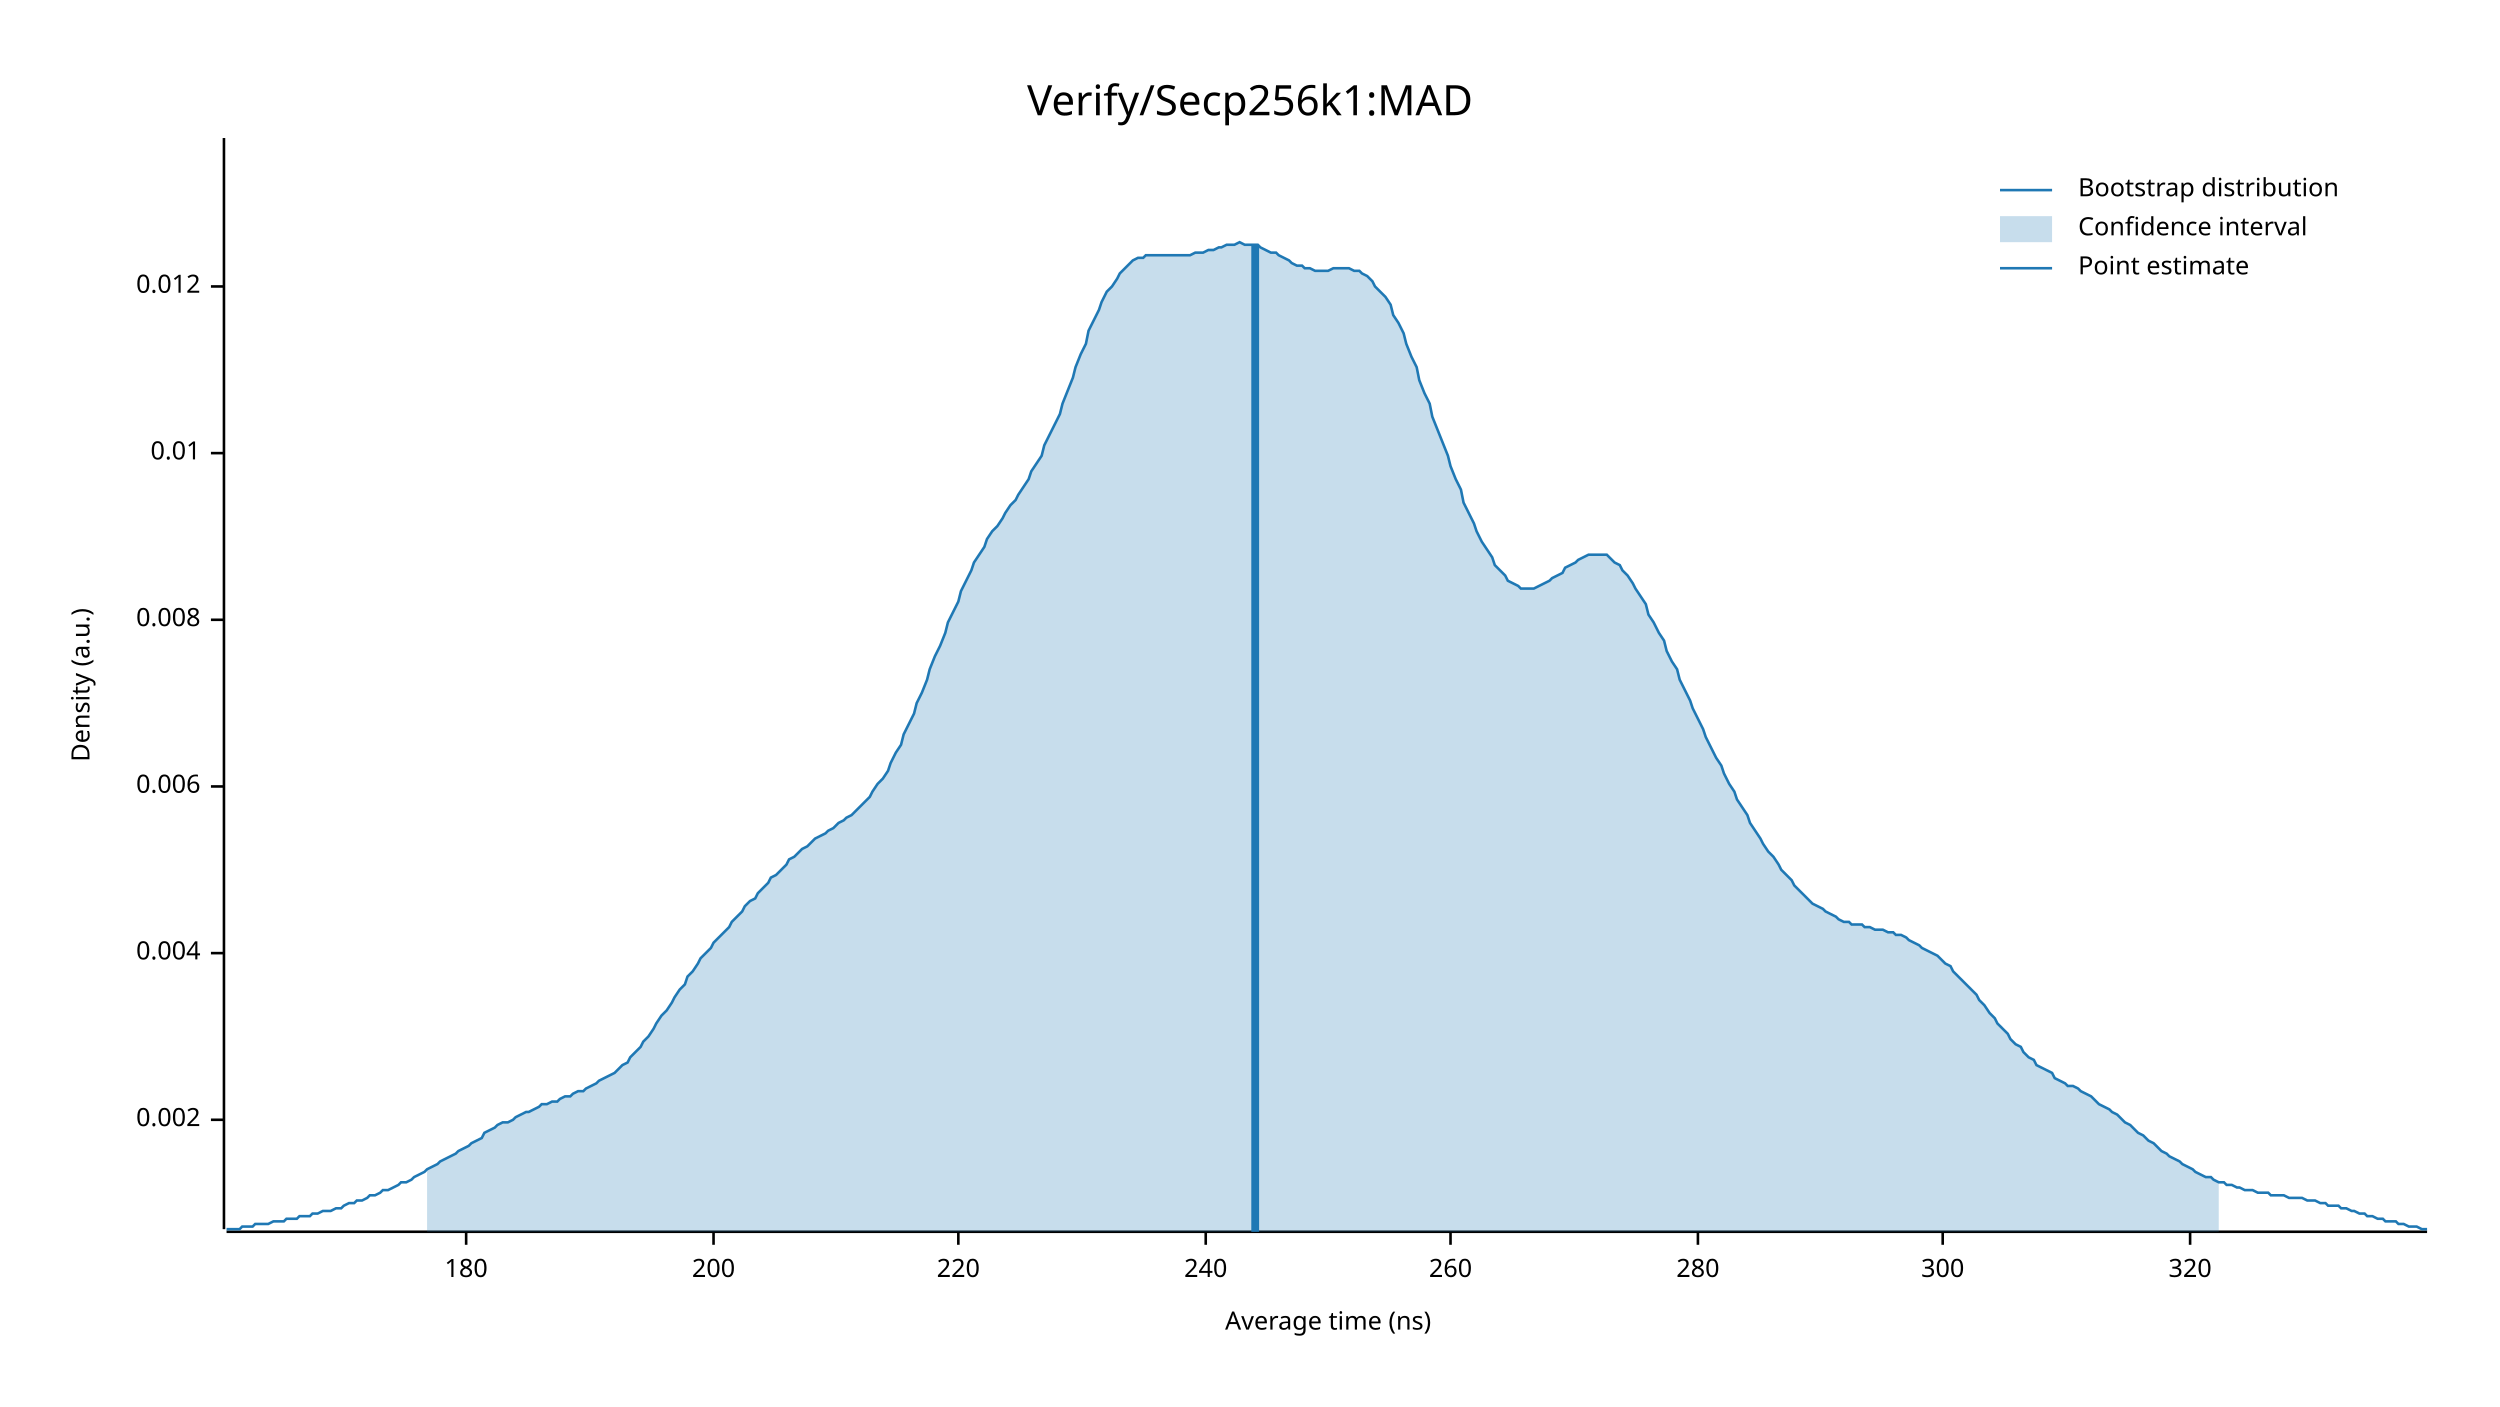
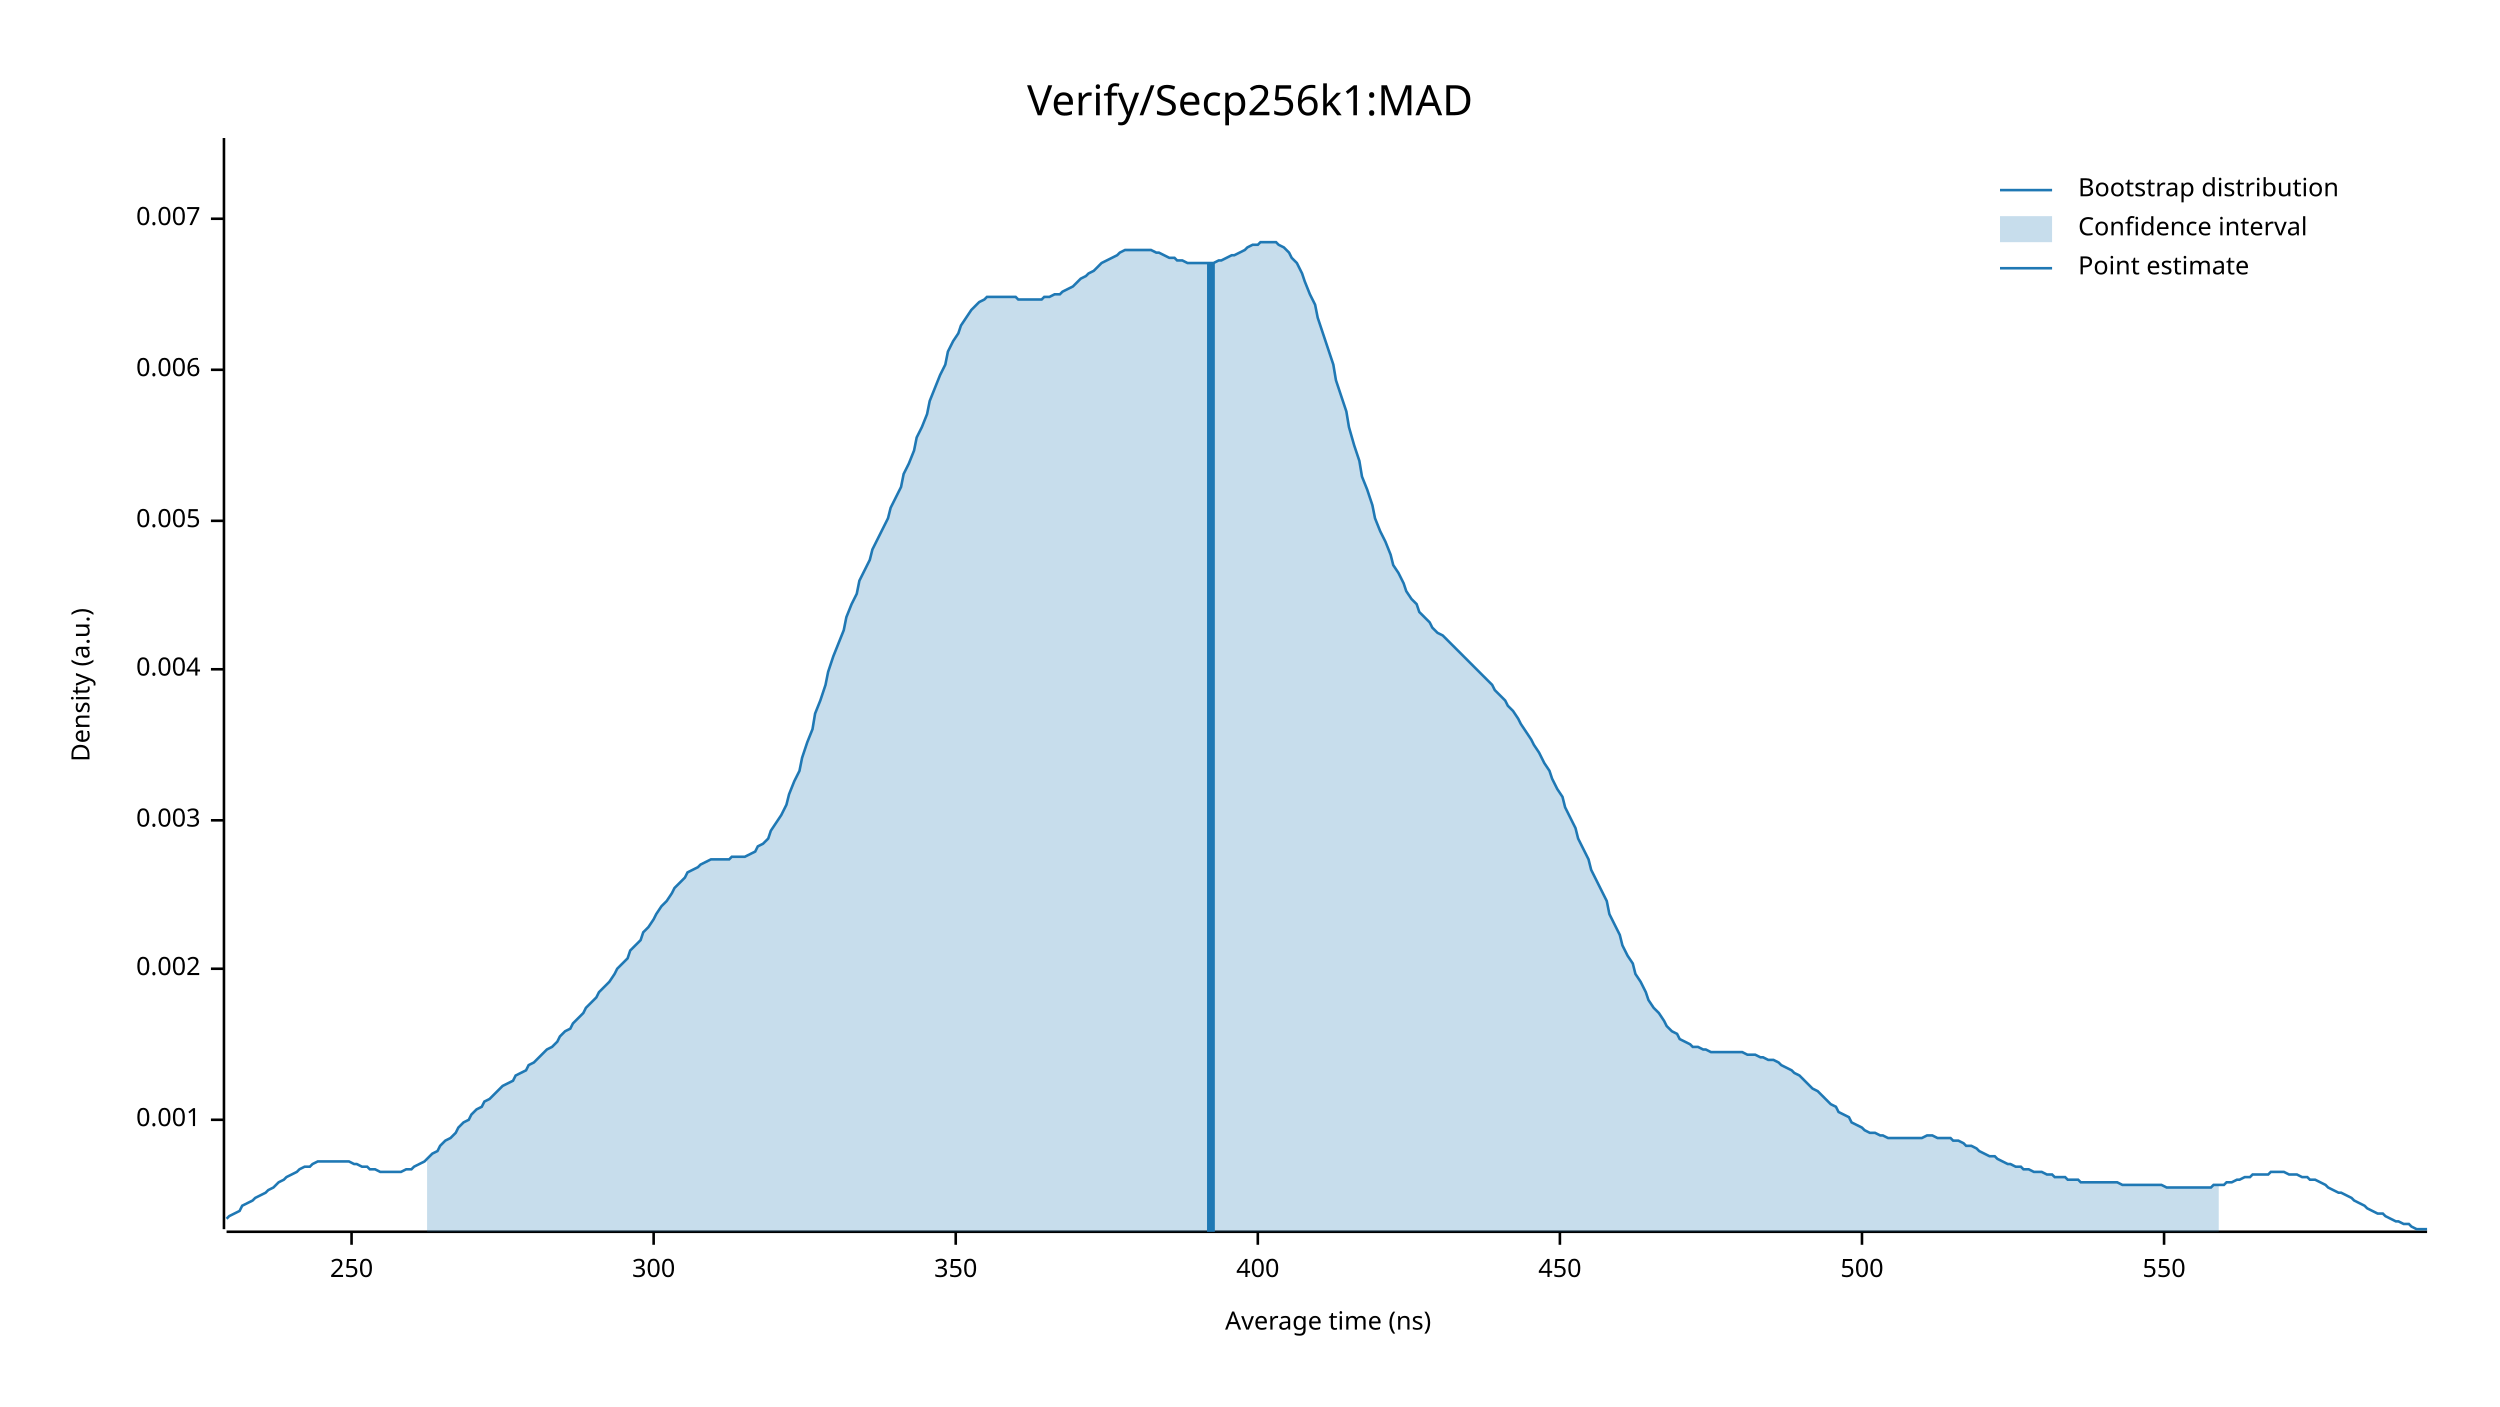
<svg xmlns="http://www.w3.org/2000/svg" width="960" height="540" viewBox="0 0 960 540">
  <text x="480" y="32" dy="0.76em" text-anchor="middle" font-family="sans-serif" font-size="16.129" opacity="1" fill="#000000">
Verify/Secp256k1:MAD
</text>
  <text x="27" y="263" dy="0.76em" text-anchor="middle" font-family="sans-serif" font-size="9.677" opacity="1" fill="#000000" transform="rotate(270, 27, 263)">
Density (a.u.)
</text>
  <text x="510" y="513" dy="-0.5ex" text-anchor="middle" font-family="sans-serif" font-size="9.677" opacity="1" fill="#000000">
Average time (ns)
</text>
  <polyline fill="none" opacity="1" stroke="#000000" stroke-width="1" points="86,53 86,472 " />
  <text x="77" y="430" dy="0.5ex" text-anchor="end" font-family="sans-serif" font-size="9.677" opacity="1" fill="#000000">
+ 0.001
+ </text>
+   <polyline fill="none" opacity="1" stroke="#000000" stroke-width="1" points="81,430 86,430 " />
+   <text x="77" y="372" dy="0.5ex" text-anchor="end" font-family="sans-serif" font-size="9.677" opacity="1" fill="#000000">
0.002
</text>
-   <polyline fill="none" opacity="1" stroke="#000000" stroke-width="1" points="81,430 86,430 " />
-   <text x="77" y="366" dy="0.5ex" text-anchor="end" font-family="sans-serif" font-size="9.677" opacity="1" fill="#000000">
+   <polyline fill="none" opacity="1" stroke="#000000" stroke-width="1" points="81,372 86,372 " />
+   <text x="77" y="315" dy="0.5ex" text-anchor="end" font-family="sans-serif" font-size="9.677" opacity="1" fill="#000000">
+ 0.003
+ </text>
+   <polyline fill="none" opacity="1" stroke="#000000" stroke-width="1" points="81,315 86,315 " />
+   <text x="77" y="257" dy="0.5ex" text-anchor="end" font-family="sans-serif" font-size="9.677" opacity="1" fill="#000000">
0.004
</text>
-   <polyline fill="none" opacity="1" stroke="#000000" stroke-width="1" points="81,366 86,366 " />
-   <text x="77" y="302" dy="0.5ex" text-anchor="end" font-family="sans-serif" font-size="9.677" opacity="1" fill="#000000">
+   <polyline fill="none" opacity="1" stroke="#000000" stroke-width="1" points="81,257 86,257 " />
+   <text x="77" y="200" dy="0.5ex" text-anchor="end" font-family="sans-serif" font-size="9.677" opacity="1" fill="#000000">
+ 0.005
+ </text>
+   <polyline fill="none" opacity="1" stroke="#000000" stroke-width="1" points="81,200 86,200 " />
+   <text x="77" y="142" dy="0.5ex" text-anchor="end" font-family="sans-serif" font-size="9.677" opacity="1" fill="#000000">
0.006
</text>
-   <polyline fill="none" opacity="1" stroke="#000000" stroke-width="1" points="81,302 86,302 " />
-   <text x="77" y="238" dy="0.5ex" text-anchor="end" font-family="sans-serif" font-size="9.677" opacity="1" fill="#000000">
- 0.008
+   <polyline fill="none" opacity="1" stroke="#000000" stroke-width="1" points="81,142 86,142 " />
+   <text x="77" y="84" dy="0.5ex" text-anchor="end" font-family="sans-serif" font-size="9.677" opacity="1" fill="#000000">
+ 0.007
</text>
-   <polyline fill="none" opacity="1" stroke="#000000" stroke-width="1" points="81,238 86,238 " />
-   <text x="77" y="174" dy="0.5ex" text-anchor="end" font-family="sans-serif" font-size="9.677" opacity="1" fill="#000000">
- 0.01
+   <polyline fill="none" opacity="1" stroke="#000000" stroke-width="1" points="81,84 86,84 " />
+   <polyline fill="none" opacity="1" stroke="#000000" stroke-width="1" points="87,473 932,473 " />
+   <text x="135" y="483" dy="0.76em" text-anchor="middle" font-family="sans-serif" font-size="9.677" opacity="1" fill="#000000">
+ 250
</text>
-   <polyline fill="none" opacity="1" stroke="#000000" stroke-width="1" points="81,174 86,174 " />
-   <text x="77" y="110" dy="0.5ex" text-anchor="end" font-family="sans-serif" font-size="9.677" opacity="1" fill="#000000">
- 0.012
- </text>
-   <polyline fill="none" opacity="1" stroke="#000000" stroke-width="1" points="81,110 86,110 " />
-   <polyline fill="none" opacity="1" stroke="#000000" stroke-width="1" points="87,473 932,473 " />
-   <text x="179" y="483" dy="0.76em" text-anchor="middle" font-family="sans-serif" font-size="9.677" opacity="1" fill="#000000">
- 180
- </text>
-   <polyline fill="none" opacity="1" stroke="#000000" stroke-width="1" points="179,473 179,478 " />
-   <text x="274" y="483" dy="0.76em" text-anchor="middle" font-family="sans-serif" font-size="9.677" opacity="1" fill="#000000">
- 200
- </text>
-   <polyline fill="none" opacity="1" stroke="#000000" stroke-width="1" points="274,473 274,478 " />
-   <text x="368" y="483" dy="0.76em" text-anchor="middle" font-family="sans-serif" font-size="9.677" opacity="1" fill="#000000">
- 220
- </text>
-   <polyline fill="none" opacity="1" stroke="#000000" stroke-width="1" points="368,473 368,478 " />
-   <text x="463" y="483" dy="0.76em" text-anchor="middle" font-family="sans-serif" font-size="9.677" opacity="1" fill="#000000">
- 240
- </text>
-   <polyline fill="none" opacity="1" stroke="#000000" stroke-width="1" points="463,473 463,478 " />
-   <text x="557" y="483" dy="0.76em" text-anchor="middle" font-family="sans-serif" font-size="9.677" opacity="1" fill="#000000">
- 260
- </text>
-   <polyline fill="none" opacity="1" stroke="#000000" stroke-width="1" points="557,473 557,478 " />
-   <text x="652" y="483" dy="0.76em" text-anchor="middle" font-family="sans-serif" font-size="9.677" opacity="1" fill="#000000">
- 280
- </text>
-   <polyline fill="none" opacity="1" stroke="#000000" stroke-width="1" points="652,473 652,478 " />
-   <text x="746" y="483" dy="0.76em" text-anchor="middle" font-family="sans-serif" font-size="9.677" opacity="1" fill="#000000">
+   <polyline fill="none" opacity="1" stroke="#000000" stroke-width="1" points="135,473 135,478 " />
+   <text x="251" y="483" dy="0.76em" text-anchor="middle" font-family="sans-serif" font-size="9.677" opacity="1" fill="#000000">
300
</text>
-   <polyline fill="none" opacity="1" stroke="#000000" stroke-width="1" points="746,473 746,478 " />
-   <text x="841" y="483" dy="0.76em" text-anchor="middle" font-family="sans-serif" font-size="9.677" opacity="1" fill="#000000">
- 320
+   <polyline fill="none" opacity="1" stroke="#000000" stroke-width="1" points="251,473 251,478 " />
+   <text x="367" y="483" dy="0.76em" text-anchor="middle" font-family="sans-serif" font-size="9.677" opacity="1" fill="#000000">
+ 350
</text>
-   <polyline fill="none" opacity="1" stroke="#000000" stroke-width="1" points="841,473 841,478 " />
-   <polyline fill="none" opacity="1" stroke="#1F78B4" stroke-width="1" points="87,472 88,472 90,472 92,472 93,471 95,471 97,471 98,470 100,470 102,470 103,470 105,469 107,469 109,469 110,468 112,468 114,468 115,467 117,467 119,467 120,466 122,466 124,465 125,465 127,465 129,464 131,464 132,463 134,462 136,462 137,461 139,461 141,460 142,459 144,459 146,458 147,457 149,457 151,456 153,455 154,454 156,454 158,453 159,452 161,451 163,450 164,449 166,448 168,447 169,446 171,445 173,444 175,443 176,442 178,441 180,440 181,439 183,438 185,437 186,435 188,434 190,433 191,432 193,431 195,431 197,430 198,429 200,428 202,427 203,427 205,426 207,425 208,424 210,424 212,423 214,423 215,422 217,421 219,421 220,420 222,419 224,419 225,418 227,417 229,416 230,415 232,414 234,413 236,412 237,411 239,409 241,408 242,406 244,404 246,402 247,400 249,398 251,395 252,393 254,390 256,388 258,385 259,383 261,380 263,378 264,375 266,373 268,370 269,368 271,366 273,364 274,362 276,360 278,358 280,356 281,354 283,352 285,350 286,348 288,346 290,345 291,343 293,341 295,339 296,337 298,336 300,334 302,332 303,330 305,329 307,327 308,326 310,325 312,323 313,322 315,321 317,320 318,319 320,318 322,316 324,315 325,314 327,313 329,311 330,310 332,308 334,306 335,304 337,301 339,299 341,296 342,293 344,289 346,286 347,282 349,278 351,274 352,270 354,266 356,261 357,257 359,252 361,248 363,243 364,239 366,235 368,231 369,227 371,223 373,219 374,216 376,213 378,210 379,207 381,204 383,202 385,199 386,197 388,194 390,192 391,190 393,187 395,184 396,181 398,178 400,175 401,171 403,167 405,163 407,159 408,155 410,150 412,145 413,141 415,136 417,132 418,127 420,123 422,119 423,116 425,112 427,110 429,107 430,105 432,103 434,101 435,100 437,99 439,99 440,98 442,98 444,98 445,98 447,98 449,98 451,98 452,98 454,98 456,98 457,98 459,97 461,97 462,97 464,96 466,96 468,95 469,95 471,94 473,94 474,94 476,93 478,94 479,94 481,94 483,94 484,95 486,96 488,97 490,97 491,98 493,99 495,100 496,101 498,102 500,102 501,103 503,103 505,104 506,104 508,104 510,104 512,103 513,103 515,103 517,103 518,103 520,104 522,104 523,105 525,106 527,108 528,110 530,112 532,114 534,117 535,121 537,124 539,128 540,132 542,137 544,141 545,146 547,151 549,155 550,160 552,165 554,170 556,175 557,179 559,184 561,188 562,193 564,197 566,201 567,204 569,208 571,211 573,214 574,217 576,219 578,221 579,223 581,224 583,225 584,226 586,226 588,226 589,226 591,225 593,224 595,223 596,222 598,221 600,220 601,218 603,217 605,216 606,215 608,214 610,213 611,213 613,213 615,213 617,213 618,214 620,216 622,217 623,219 625,221 627,224 628,226 630,229 632,232 633,236 635,239 637,243 639,246 640,250 642,254 644,257 645,261 647,265 649,269 650,272 652,276 654,280 655,283 657,287 659,291 661,294 662,297 664,301 666,304 667,307 669,310 671,313 672,316 674,319 676,322 677,324 679,327 681,329 683,332 684,334 686,336 688,338 689,340 691,342 693,344 694,345 696,347 698,348 700,349 701,350 703,351 705,352 706,353 708,354 710,354 711,355 713,355 715,355 716,356 718,356 720,357 722,357 723,357 725,358 727,358 728,359 730,359 732,360 733,361 735,362 737,363 738,364 740,365 742,366 744,367 745,368 747,370 749,371 750,373 752,375 754,377 755,378 757,380 759,382 760,384 762,386 764,389 766,391 767,393 769,395 771,397 772,399 774,401 776,402 777,404 779,406 781,407 782,409 784,410 786,411 788,412 789,414 791,415 793,416 794,417 796,417 798,418 799,419 801,420 803,421 804,422 806,424 808,425 810,426 811,427 813,428 815,430 816,431 818,432 820,434 821,435 823,436 825,438 827,439 828,440 830,442 832,443 833,444 835,445 837,446 838,447 840,448 842,449 843,450 845,451 847,452 849,452 850,453 852,454 854,454 855,455 857,455 859,456 860,456 862,457 864,457 865,457 867,458 869,458 871,458 872,459 874,459 876,459 877,459 879,460 881,460 882,460 884,460 886,461 887,461 889,461 891,462 893,462 894,463 896,463 898,463 899,464 901,464 903,465 904,465 906,466 908,466 909,467 911,467 913,468 915,468 916,469 918,469 920,469 921,470 923,470 925,471 926,471 928,471 930,472 932,472 " />
-   <polygon opacity="0.25" fill="#1F78B4" points="164,449 166,448 168,447 169,446 171,445 173,444 175,443 176,442 178,441 180,440 181,439 183,438 185,437 186,435 188,434 190,433 191,432 193,431 195,431 197,430 198,429 200,428 202,427 203,427 205,426 207,425 208,424 210,424 212,423 214,423 215,422 217,421 219,421 220,420 222,419 224,419 225,418 227,417 229,416 230,415 232,414 234,413 236,412 237,411 239,409 241,408 242,406 244,404 246,402 247,400 249,398 251,395 252,393 254,390 256,388 258,385 259,383 261,380 263,378 264,375 266,373 268,370 269,368 271,366 273,364 274,362 276,360 278,358 280,356 281,354 283,352 285,350 286,348 288,346 290,345 291,343 293,341 295,339 296,337 298,336 300,334 302,332 303,330 305,329 307,327 308,326 310,325 312,323 313,322 315,321 317,320 318,319 320,318 322,316 324,315 325,314 327,313 329,311 330,310 332,308 334,306 335,304 337,301 339,299 341,296 342,293 344,289 346,286 347,282 349,278 351,274 352,270 354,266 356,261 357,257 359,252 361,248 363,243 364,239 366,235 368,231 369,227 371,223 373,219 374,216 376,213 378,210 379,207 381,204 383,202 385,199 386,197 388,194 390,192 391,190 393,187 395,184 396,181 398,178 400,175 401,171 403,167 405,163 407,159 408,155 410,150 412,145 413,141 415,136 417,132 418,127 420,123 422,119 423,116 425,112 427,110 429,107 430,105 432,103 434,101 435,100 437,99 439,99 440,98 442,98 444,98 445,98 447,98 449,98 451,98 452,98 454,98 456,98 457,98 459,97 461,97 462,97 464,96 466,96 468,95 469,95 471,94 473,94 474,94 476,93 478,94 479,94 481,94 483,94 484,95 486,96 488,97 490,97 491,98 493,99 495,100 496,101 498,102 500,102 501,103 503,103 505,104 506,104 508,104 510,104 512,103 513,103 515,103 517,103 518,103 520,104 522,104 523,105 525,106 527,108 528,110 530,112 532,114 534,117 535,121 537,124 539,128 540,132 542,137 544,141 545,146 547,151 549,155 550,160 552,165 554,170 556,175 557,179 559,184 561,188 562,193 564,197 566,201 567,204 569,208 571,211 573,214 574,217 576,219 578,221 579,223 581,224 583,225 584,226 586,226 588,226 589,226 591,225 593,224 595,223 596,222 598,221 600,220 601,218 603,217 605,216 606,215 608,214 610,213 611,213 613,213 615,213 617,213 618,214 620,216 622,217 623,219 625,221 627,224 628,226 630,229 632,232 633,236 635,239 637,243 639,246 640,250 642,254 644,257 645,261 647,265 649,269 650,272 652,276 654,280 655,283 657,287 659,291 661,294 662,297 664,301 666,304 667,307 669,310 671,313 672,316 674,319 676,322 677,324 679,327 681,329 683,332 684,334 686,336 688,338 689,340 691,342 693,344 694,345 696,347 698,348 700,349 701,350 703,351 705,352 706,353 708,354 710,354 711,355 713,355 715,355 716,356 718,356 720,357 722,357 723,357 725,358 727,358 728,359 730,359 732,360 733,361 735,362 737,363 738,364 740,365 742,366 744,367 745,368 747,370 749,371 750,373 752,375 754,377 755,378 757,380 759,382 760,384 762,386 764,389 766,391 767,393 769,395 771,397 772,399 774,401 776,402 777,404 779,406 781,407 782,409 784,410 786,411 788,412 789,414 791,415 793,416 794,417 796,417 798,418 799,419 801,420 803,421 804,422 806,424 808,425 810,426 811,427 813,428 815,430 816,431 818,432 820,434 821,435 823,436 825,438 827,439 828,440 830,442 832,443 833,444 835,445 837,446 838,447 840,448 842,449 843,450 845,451 847,452 849,452 850,453 852,454 852,473 164,473 " />
-   <polyline fill="none" opacity="1" stroke="#1F78B4" stroke-width="3" points="482,473 482,94 " />
+   <polyline fill="none" opacity="1" stroke="#000000" stroke-width="1" points="367,473 367,478 " />
+   <text x="483" y="483" dy="0.76em" text-anchor="middle" font-family="sans-serif" font-size="9.677" opacity="1" fill="#000000">
+ 400
+ </text>
+   <polyline fill="none" opacity="1" stroke="#000000" stroke-width="1" points="483,473 483,478 " />
+   <text x="599" y="483" dy="0.76em" text-anchor="middle" font-family="sans-serif" font-size="9.677" opacity="1" fill="#000000">
+ 450
+ </text>
+   <polyline fill="none" opacity="1" stroke="#000000" stroke-width="1" points="599,473 599,478 " />
+   <text x="715" y="483" dy="0.76em" text-anchor="middle" font-family="sans-serif" font-size="9.677" opacity="1" fill="#000000">
+ 500
+ </text>
+   <polyline fill="none" opacity="1" stroke="#000000" stroke-width="1" points="715,473 715,478 " />
+   <text x="831" y="483" dy="0.76em" text-anchor="middle" font-family="sans-serif" font-size="9.677" opacity="1" fill="#000000">
+ 550
+ </text>
+   <polyline fill="none" opacity="1" stroke="#000000" stroke-width="1" points="831,473 831,478 " />
+   <polyline fill="none" opacity="1" stroke="#1F78B4" stroke-width="1" points="87,468 88,467 90,466 92,465 93,463 95,462 97,461 98,460 100,459 102,458 103,457 105,456 107,454 109,453 110,452 112,451 114,450 115,449 117,448 119,448 120,447 122,446 124,446 125,446 127,446 129,446 131,446 132,446 134,446 136,447 137,447 139,448 141,448 142,449 144,449 146,450 147,450 149,450 151,450 153,450 154,450 156,449 158,449 159,448 161,447 163,446 164,445 166,443 168,442 169,440 171,438 173,437 175,435 176,433 178,431 180,430 181,428 183,426 185,425 186,423 188,422 190,420 191,419 193,417 195,416 197,415 198,413 200,412 202,411 203,409 205,408 207,406 208,405 210,403 212,402 214,400 215,398 217,396 219,395 220,393 222,391 224,389 225,387 227,385 229,383 230,381 232,379 234,377 236,374 237,372 239,370 241,368 242,365 244,363 246,361 247,358 249,356 251,353 252,351 254,348 256,346 258,343 259,341 261,339 263,337 264,335 266,334 268,333 269,332 271,331 273,330 274,330 276,330 278,330 280,330 281,329 283,329 285,329 286,329 288,328 290,327 291,325 293,324 295,322 296,319 298,316 300,313 302,309 303,305 305,300 307,296 308,291 310,285 312,280 313,274 315,269 317,263 318,258 320,252 322,247 324,242 325,237 327,232 329,228 330,223 332,219 334,215 335,211 337,207 339,203 341,199 342,195 344,191 346,187 347,182 349,178 351,173 352,168 354,164 356,159 357,154 359,149 361,144 363,140 364,135 366,131 368,128 369,125 371,122 373,119 374,118 376,116 378,115 379,114 381,114 383,114 385,114 386,114 388,114 390,114 391,115 393,115 395,115 396,115 398,115 400,115 401,114 403,114 405,113 407,113 408,112 410,111 412,110 413,109 415,107 417,106 418,105 420,104 422,102 423,101 425,100 427,99 429,98 430,97 432,96 434,96 435,96 437,96 439,96 440,96 442,96 444,97 445,97 447,98 449,99 451,99 452,100 454,100 456,101 457,101 459,101 461,101 462,101 464,101 466,101 468,100 469,100 471,99 473,98 474,98 476,97 478,96 479,95 481,94 483,94 484,93 486,93 488,93 490,93 491,94 493,95 495,97 496,99 498,101 500,105 501,108 503,113 505,117 506,122 508,128 510,134 512,140 513,146 515,152 517,158 518,164 520,171 522,177 523,183 525,188 527,194 528,199 530,204 532,208 534,213 535,217 537,220 539,224 540,227 542,230 544,232 545,235 547,237 549,239 550,241 552,243 554,244 556,246 557,247 559,249 561,251 562,252 564,254 566,256 567,257 569,259 571,261 573,263 574,265 576,267 578,269 579,271 581,273 583,276 584,278 586,281 588,284 589,286 591,289 593,293 595,296 596,299 598,303 600,306 601,310 603,314 605,318 606,322 608,326 610,330 611,334 613,338 615,342 617,346 618,351 620,355 622,359 623,363 625,367 627,370 628,374 630,377 632,381 633,384 635,387 637,389 639,392 640,394 642,396 644,397 645,399 647,400 649,401 650,402 652,402 654,403 655,403 657,404 659,404 661,404 662,404 664,404 666,404 667,404 669,404 671,405 672,405 674,405 676,406 677,406 679,407 681,407 683,408 684,409 686,410 688,411 689,412 691,413 693,415 694,416 696,418 698,419 700,421 701,422 703,424 705,425 706,427 708,428 710,429 711,431 713,432 715,433 716,434 718,435 720,435 722,436 723,436 725,437 727,437 728,437 730,437 732,437 733,437 735,437 737,437 738,437 740,436 742,436 744,437 745,437 747,437 749,437 750,438 752,438 754,439 755,440 757,440 759,441 760,442 762,443 764,444 766,444 767,445 769,446 771,447 772,447 774,448 776,448 777,449 779,449 781,450 782,450 784,450 786,451 788,451 789,452 791,452 793,452 794,453 796,453 798,453 799,454 801,454 803,454 804,454 806,454 808,454 810,454 811,454 813,454 815,455 816,455 818,455 820,455 821,455 823,455 825,455 827,455 828,455 830,455 832,456 833,456 835,456 837,456 838,456 840,456 842,456 843,456 845,456 847,456 849,456 850,455 852,455 854,455 855,454 857,454 859,453 860,453 862,452 864,452 865,451 867,451 869,451 871,451 872,450 874,450 876,450 877,450 879,451 881,451 882,451 884,452 886,452 887,453 889,453 891,454 893,455 894,456 896,457 898,458 899,458 901,459 903,460 904,461 906,462 908,463 909,464 911,465 913,466 915,466 916,467 918,468 920,469 921,469 923,470 925,470 926,471 928,472 930,472 932,472 " />
+   <polygon opacity="0.25" fill="#1F78B4" points="164,445 166,443 168,442 169,440 171,438 173,437 175,435 176,433 178,431 180,430 181,428 183,426 185,425 186,423 188,422 190,420 191,419 193,417 195,416 197,415 198,413 200,412 202,411 203,409 205,408 207,406 208,405 210,403 212,402 214,400 215,398 217,396 219,395 220,393 222,391 224,389 225,387 227,385 229,383 230,381 232,379 234,377 236,374 237,372 239,370 241,368 242,365 244,363 246,361 247,358 249,356 251,353 252,351 254,348 256,346 258,343 259,341 261,339 263,337 264,335 266,334 268,333 269,332 271,331 273,330 274,330 276,330 278,330 280,330 281,329 283,329 285,329 286,329 288,328 290,327 291,325 293,324 295,322 296,319 298,316 300,313 302,309 303,305 305,300 307,296 308,291 310,285 312,280 313,274 315,269 317,263 318,258 320,252 322,247 324,242 325,237 327,232 329,228 330,223 332,219 334,215 335,211 337,207 339,203 341,199 342,195 344,191 346,187 347,182 349,178 351,173 352,168 354,164 356,159 357,154 359,149 361,144 363,140 364,135 366,131 368,128 369,125 371,122 373,119 374,118 376,116 378,115 379,114 381,114 383,114 385,114 386,114 388,114 390,114 391,115 393,115 395,115 396,115 398,115 400,115 401,114 403,114 405,113 407,113 408,112 410,111 412,110 413,109 415,107 417,106 418,105 420,104 422,102 423,101 425,100 427,99 429,98 430,97 432,96 434,96 435,96 437,96 439,96 440,96 442,96 444,97 445,97 447,98 449,99 451,99 452,100 454,100 456,101 457,101 459,101 461,101 462,101 464,101 466,101 468,100 469,100 471,99 473,98 474,98 476,97 478,96 479,95 481,94 483,94 484,93 486,93 488,93 490,93 491,94 493,95 495,97 496,99 498,101 500,105 501,108 503,113 505,117 506,122 508,128 510,134 512,140 513,146 515,152 517,158 518,164 520,171 522,177 523,183 525,188 527,194 528,199 530,204 532,208 534,213 535,217 537,220 539,224 540,227 542,230 544,232 545,235 547,237 549,239 550,241 552,243 554,244 556,246 557,247 559,249 561,251 562,252 564,254 566,256 567,257 569,259 571,261 573,263 574,265 576,267 578,269 579,271 581,273 583,276 584,278 586,281 588,284 589,286 591,289 593,293 595,296 596,299 598,303 600,306 601,310 603,314 605,318 606,322 608,326 610,330 611,334 613,338 615,342 617,346 618,351 620,355 622,359 623,363 625,367 627,370 628,374 630,377 632,381 633,384 635,387 637,389 639,392 640,394 642,396 644,397 645,399 647,400 649,401 650,402 652,402 654,403 655,403 657,404 659,404 661,404 662,404 664,404 666,404 667,404 669,404 671,405 672,405 674,405 676,406 677,406 679,407 681,407 683,408 684,409 686,410 688,411 689,412 691,413 693,415 694,416 696,418 698,419 700,421 701,422 703,424 705,425 706,427 708,428 710,429 711,431 713,432 715,433 716,434 718,435 720,435 722,436 723,436 725,437 727,437 728,437 730,437 732,437 733,437 735,437 737,437 738,437 740,436 742,436 744,437 745,437 747,437 749,437 750,438 752,438 754,439 755,440 757,440 759,441 760,442 762,443 764,444 766,444 767,445 769,446 771,447 772,447 774,448 776,448 777,449 779,449 781,450 782,450 784,450 786,451 788,451 789,452 791,452 793,452 794,453 796,453 798,453 799,454 801,454 803,454 804,454 806,454 808,454 810,454 811,454 813,454 815,455 816,455 818,455 820,455 821,455 823,455 825,455 827,455 828,455 830,455 832,456 833,456 835,456 837,456 838,456 840,456 842,456 843,456 845,456 847,456 849,456 850,455 852,455 852,473 164,473 " />
+   <polyline fill="none" opacity="1" stroke="#1F78B4" stroke-width="3" points="465,473 465,101 " />
  <text x="798" y="68" dy="0.76em" text-anchor="start" font-family="sans-serif" font-size="9.677" opacity="1" fill="#000000">
Bootstrap distribution
</text>
  <text x="798" y="83" dy="0.76em" text-anchor="start" font-family="sans-serif" font-size="9.677" opacity="1" fill="#000000">
Confidence interval
</text>
  <text x="798" y="98" dy="0.76em" text-anchor="start" font-family="sans-serif" font-size="9.677" opacity="1" fill="#000000">
Point estimate
</text>
  <polyline fill="none" opacity="1" stroke="#1F78B4" stroke-width="1" points="768,73 788,73 " />
  <rect x="768" y="83" width="20" height="10" opacity="0.25" fill="#1F78B4" stroke="none" />
  <polyline fill="none" opacity="1" stroke="#1F78B4" stroke-width="1" points="768,103 788,103 " />
</svg>
